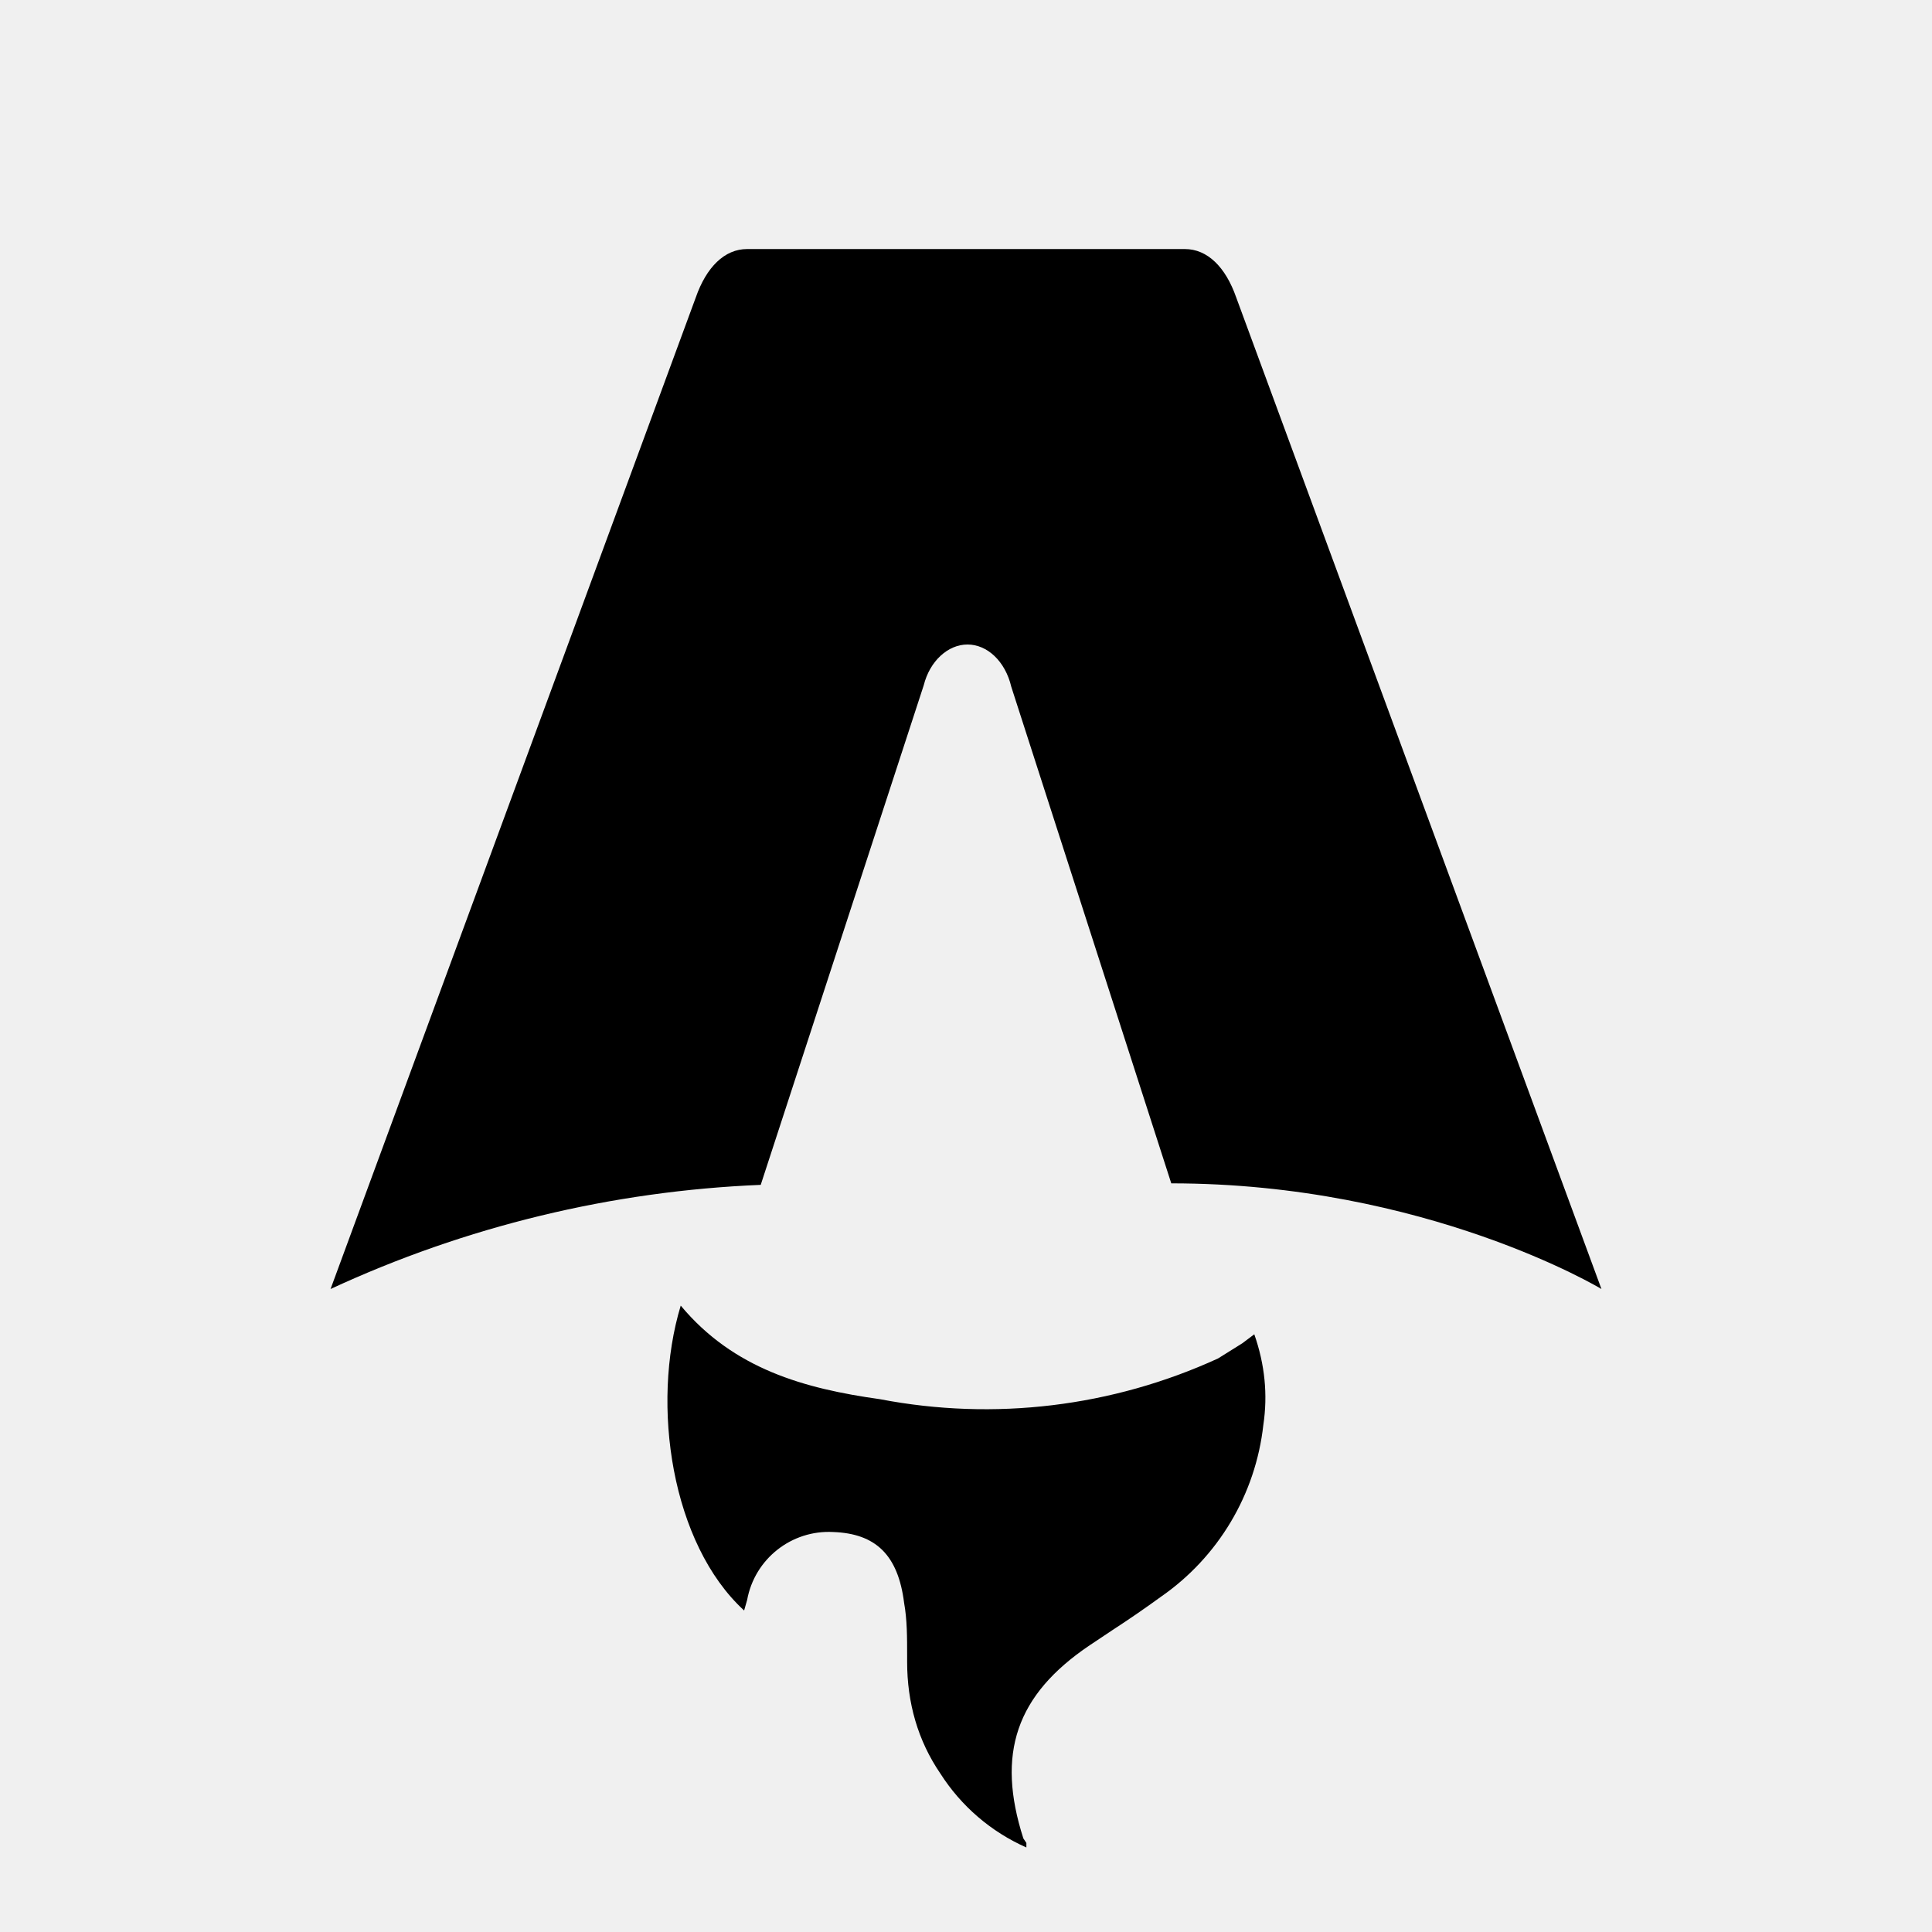
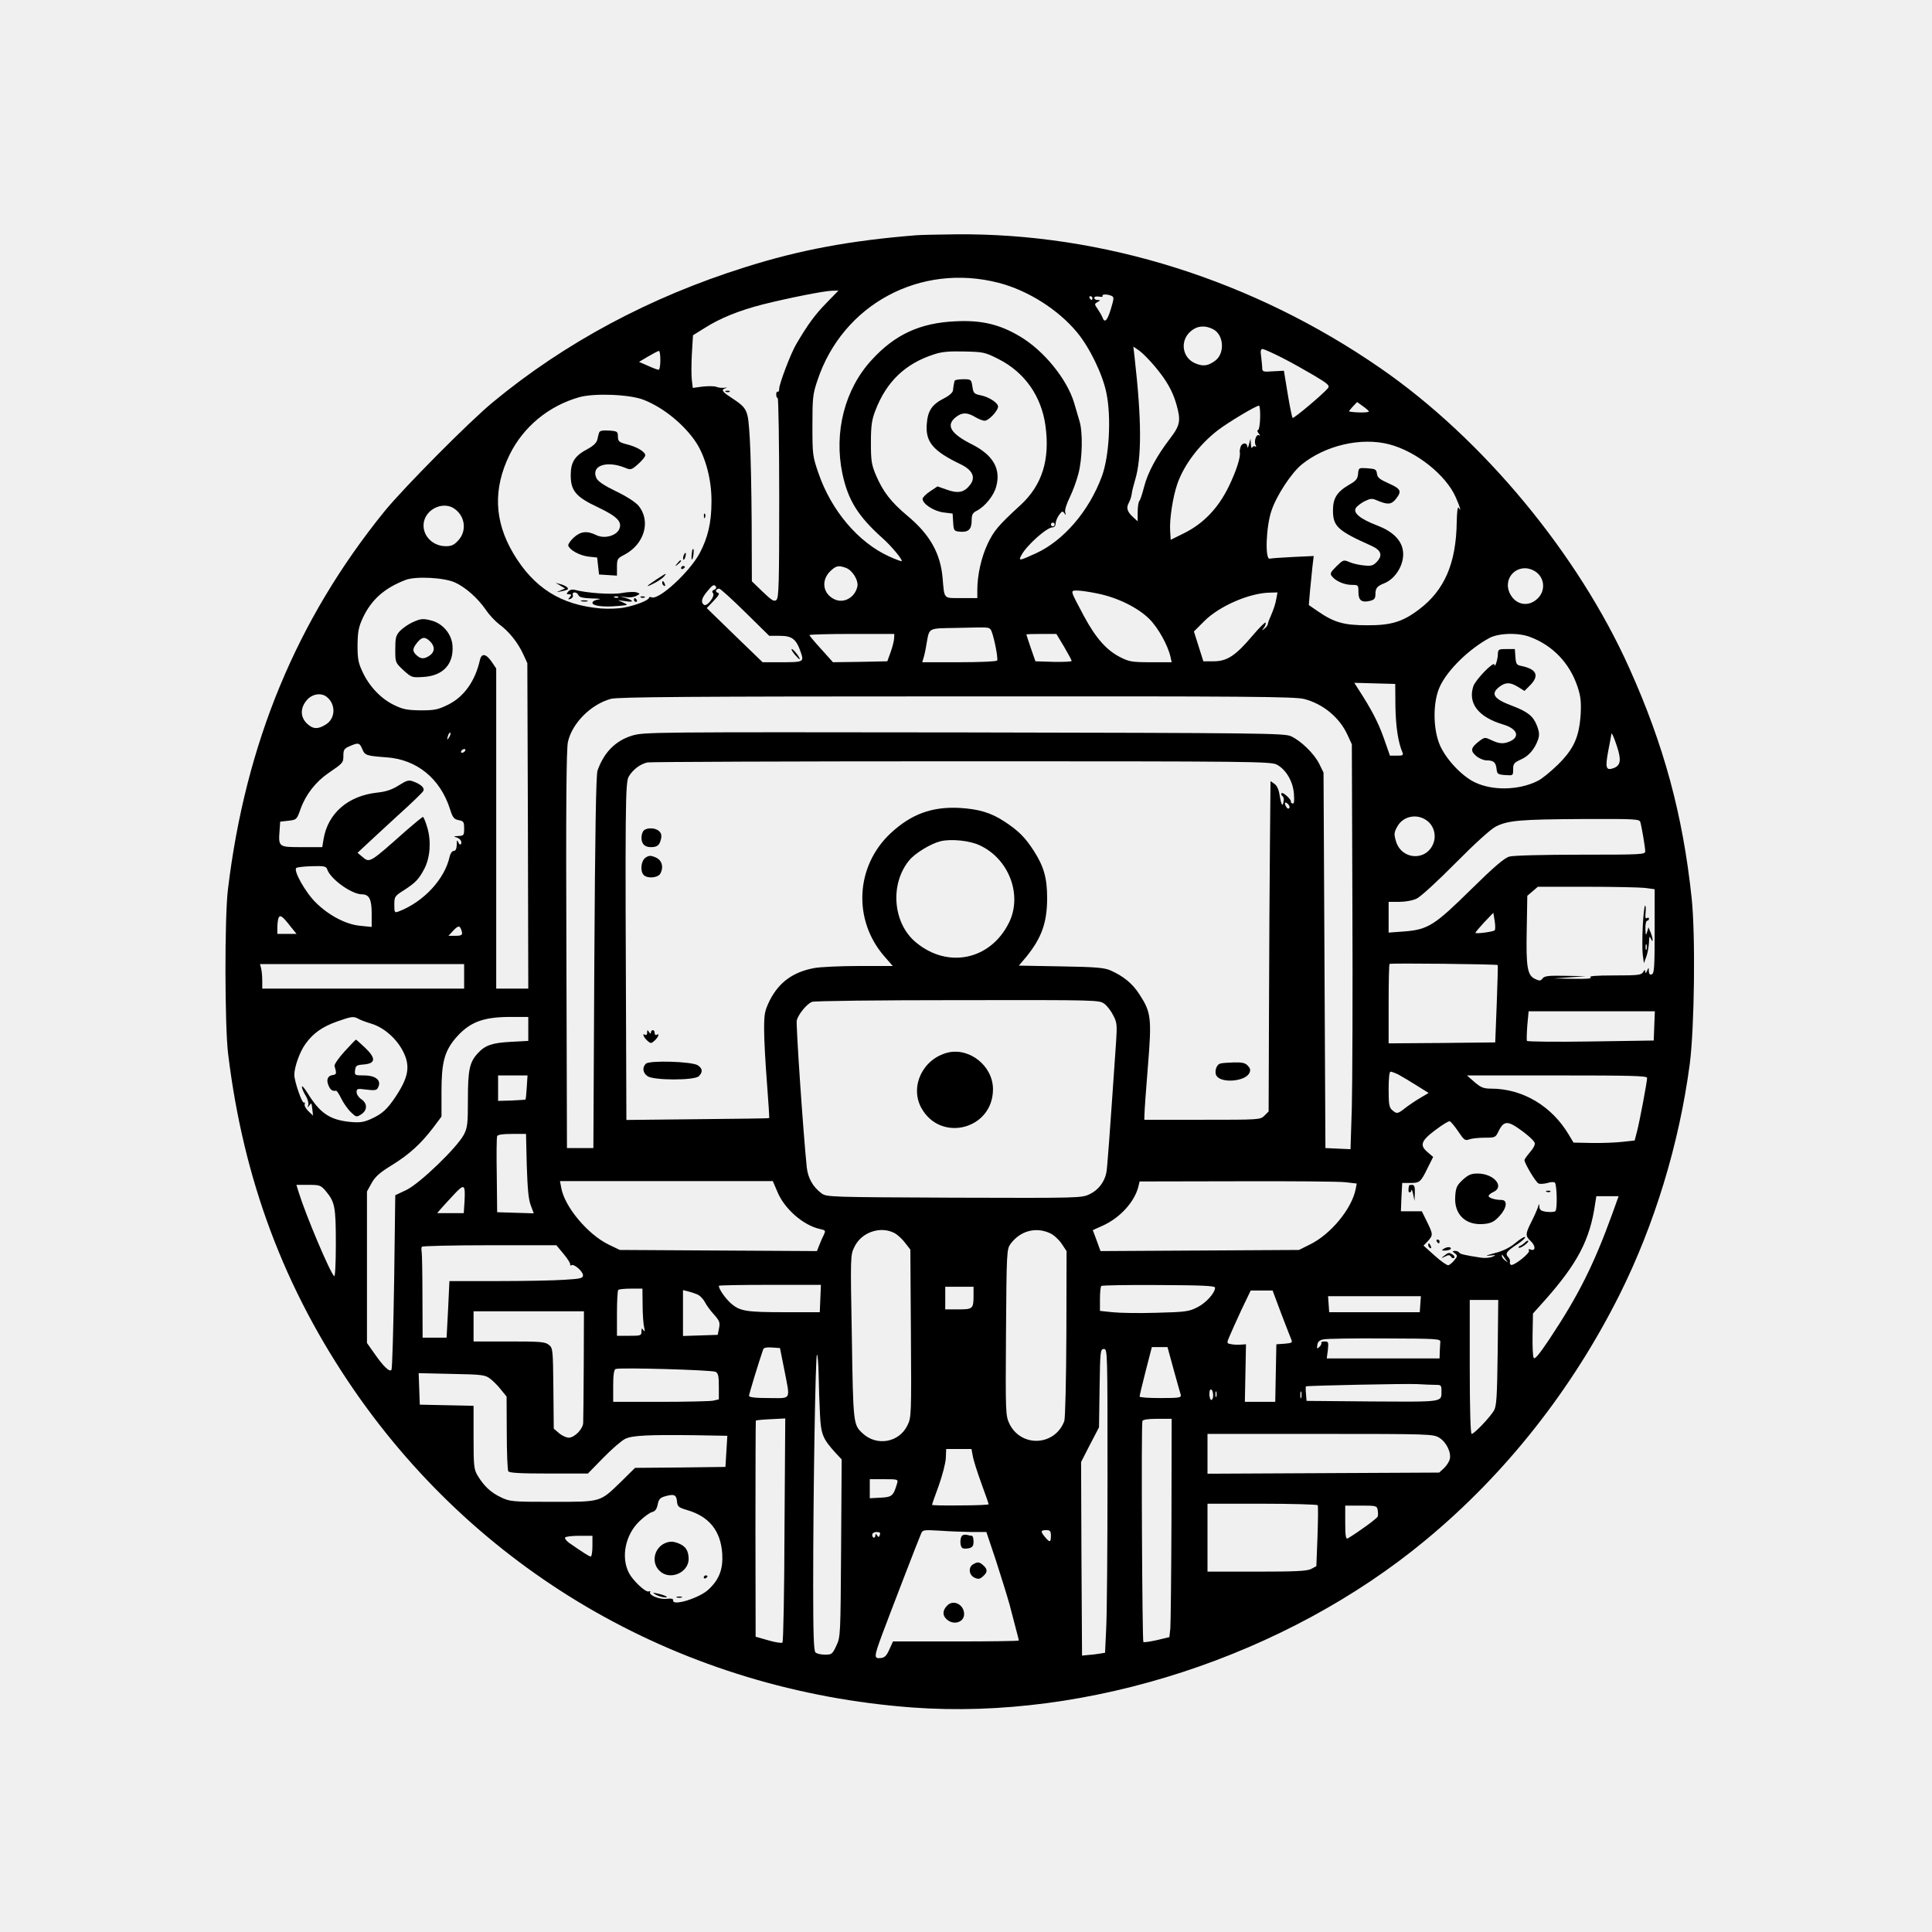
- <svg xmlns="http://www.w3.org/2000/svg" fill="none" viewBox="0 0 128 128">
-   <path d="M50.4 78.5a75.1 75.1 0 0 0-28.5 6.9l24.2-65.7c.7-2 1.9-3.2 3.4-3.2h29c1.5 0 2.7 1.2 3.4 3.2l24.2 65.7s-11.6-7-28.5-7L67 45.5c-.4-1.7-1.6-2.8-2.9-2.8-1.3 0-2.5 1.1-2.9 2.7L50.4 78.5Zm-1.1 28.2Zm-4.2-20.2c-2 6.6-.6 15.8 4.2 20.2a17.5 17.5 0 0 1 .2-.7 5.5 5.5 0 0 1 5.7-4.5c2.8.1 4.3 1.5 4.7 4.7.2 1.1.2 2.3.2 3.5v.4c0 2.7.7 5.2 2.2 7.4a13 13 0 0 0 5.7 4.9v-.3l-.2-.3c-1.8-5.6-.5-9.5 4.4-12.8l1.5-1a73 73 0 0 0 3.2-2.2 16 16 0 0 0 6.8-11.4c.3-2 .1-4-.6-6l-.8.6-1.6 1a37 37 0 0 1-22.4 2.7c-5-.7-9.7-2-13.2-6.2Z" />
-   <style>
-         path { fill: #000; }
-         @media (prefers-color-scheme: dark) {
-             path { fill: #FFF; }
-         }
-     </style>
+ <svg xmlns="http://www.w3.org/2000/svg" version="1.0" width="1024pt" height="1024pt" viewBox="0 0 1024 1024" preserveAspectRatio="xMidYMid meet">
+   <g transform="translate(0,1024) scale(0.1,-0.1)" fill="#000000" stroke="none">
+     <path d="M4855 8993 c-348 -28 -614 -77 -905 -169 -504 -158 -956 -400 -1338 -716 -124 -102 -473 -454 -574 -578 -466 -575 -737 -1230 -830 -2005 -18 -149 -17 -722 1 -870 81 -668 298 -1247 669 -1785 678 -982 1749 -1590 2957 -1680 932 -69 1981 273 2722 888 422 349 774 795 1027 1300 185 370 316 799 372 1222 25 192 31 684 10 881 -47 442 -147 810 -330 1217 -272 607 -778 1217 -1320 1591 -674 466 -1471 717 -2251 709 -93 -1 -188 -3 -210 -5z m438 -252 c155 -40 316 -142 416 -263 67 -81 135 -222 155 -320 27 -129 15 -338 -24 -443 -68 -184 -203 -341 -350 -408 -90 -41 -93 -41 -76 -9 27 51 134 147 165 147 9 0 16 8 16 20 0 11 8 31 18 45 15 21 19 23 28 10 9 -12 10 -12 5 4 -4 10 6 44 24 80 16 33 37 90 46 126 21 80 24 220 5 280 -7 25 -20 68 -28 95 -38 126 -161 278 -289 353 -106 63 -203 86 -339 79 -188 -8 -322 -70 -445 -205 -143 -155 -201 -383 -155 -603 30 -140 82 -224 211 -340 46 -40 110 -117 103 -123 -2 -2 -32 9 -67 25 -163 74 -306 243 -374 441 -31 90 -32 99 -32 253 0 146 2 167 27 240 134 402 545 623 960 516z m-914 -108 c-60 -62 -95 -109 -157 -214 -29 -47 -92 -213 -92 -239 0 -12 -4 -19 -8 -16 -4 2 -8 -4 -8 -15 0 -10 4 -19 8 -19 4 0 8 -238 8 -529 0 -454 -2 -530 -15 -541 -12 -10 -24 -3 -72 43 l-58 56 -1 308 c-1 169 -5 372 -10 450 -10 157 -10 157 -105 220 -43 28 -48 39 -21 46 9 2 6 3 -7 2 -14 -2 -34 0 -45 5 -12 4 -44 4 -72 1 l-52 -7 -5 40 c-3 23 -3 85 0 140 l6 99 61 38 c83 53 183 93 307 125 140 35 326 72 369 73 l34 1 -65 -67z m1512 39 c14 -6 14 -13 -3 -69 -19 -63 -33 -78 -45 -45 -3 9 -15 29 -25 44 -18 26 -18 27 -1 37 17 10 17 10 1 11 -10 0 -18 5 -18 11 0 7 10 9 25 7 13 -3 22 -1 19 3 -6 10 24 11 47 1z m-101 -12 c0 -5 -2 -10 -4 -10 -3 0 -8 5 -11 10 -3 6 -1 10 4 10 6 0 11 -4 11 -10z m640 -165 c56 -29 63 -125 13 -165 -38 -29 -65 -34 -107 -16 -71 29 -84 121 -24 171 34 29 75 32 118 10z m-310 -196 c63 -75 94 -130 114 -198 26 -90 22 -114 -33 -186 -70 -91 -118 -180 -137 -255 -9 -36 -20 -69 -25 -75 -5 -5 -9 -31 -9 -59 l0 -49 -21 19 c-34 30 -41 51 -27 77 7 12 14 33 16 47 1 14 10 48 18 75 36 117 35 321 -2 647 l-7 61 32 -22 c18 -13 54 -50 81 -82z m675 45 c50 -25 127 -69 173 -96 72 -43 81 -52 70 -66 -27 -32 -181 -162 -187 -157 -3 3 -15 61 -26 128 l-20 122 -58 -3 c-54 -4 -57 -2 -57 20 -1 12 -3 40 -6 61 -4 27 -2 37 8 37 7 0 54 -21 103 -46z m-3295 -14 c0 -27 -4 -50 -9 -50 -5 0 -30 9 -56 21 l-48 21 49 29 c27 16 52 29 57 29 4 0 7 -22 7 -50z m1794 6 c137 -70 225 -195 247 -351 25 -181 -17 -316 -132 -422 -118 -108 -142 -137 -175 -207 -33 -71 -54 -164 -54 -243 l0 -43 -85 0 c-96 0 -89 -8 -99 106 -11 131 -68 231 -184 328 -91 76 -132 130 -170 219 -23 55 -26 75 -26 172 0 90 5 121 24 170 58 151 157 247 308 296 44 15 81 18 163 16 101 -2 110 -4 183 -41z m-1883 -215 c106 -41 219 -134 281 -230 49 -78 80 -197 79 -309 0 -112 -19 -191 -62 -273 -54 -101 -216 -250 -255 -235 -8 3 -14 2 -14 -2 0 -13 -71 -41 -131 -52 -30 -6 -85 -8 -124 -5 -212 18 -356 109 -465 293 -101 171 -107 342 -19 522 73 148 207 259 370 305 80 22 266 15 340 -14z m3844 -61 c5 -8 -70 -8 -104 -1 -3 1 6 12 19 26 l23 24 28 -20 c16 -11 31 -24 34 -29z m-576 -35 c-1 -36 -6 -65 -12 -65 -5 0 -3 -8 4 -17 9 -11 10 -14 2 -10 -15 9 -29 -35 -17 -54 4 -7 3 -9 -4 -5 -5 3 -13 0 -15 -6 -3 -7 -6 1 -7 17 l-2 30 -8 -30 c-4 -16 -8 -22 -9 -12 -1 23 -28 22 -36 -2 -3 -10 -5 -23 -4 -27 6 -25 -18 -99 -58 -182 -56 -115 -133 -196 -237 -248 l-71 -35 -3 48 c-4 60 14 178 38 248 35 101 116 208 214 284 53 41 203 131 219 131 4 0 7 -29 6 -65z m684 -140 c143 -37 300 -162 352 -279 25 -56 32 -83 16 -57 -5 8 -9 -21 -10 -75 -3 -220 -65 -363 -201 -465 -86 -65 -148 -84 -275 -83 -123 0 -174 15 -260 74 l-48 33 6 72 c4 40 10 99 13 130 l7 58 -109 -5 c-60 -3 -116 -7 -124 -9 -26 -7 -20 169 9 254 27 81 105 199 159 244 125 102 316 147 465 108z m-4955 -341 c57 -39 67 -116 23 -166 -23 -26 -37 -33 -68 -33 -79 0 -136 71 -113 141 22 64 105 95 158 58z m3182 -84 c0 -5 -4 -10 -10 -10 -5 0 -10 5 -10 10 0 6 5 10 10 10 6 0 10 -4 10 -10z m-1106 -230 c35 -13 68 -68 60 -100 -14 -59 -74 -91 -124 -65 -59 30 -68 98 -21 146 32 31 45 34 85 19z m3645 -14 c56 -29 67 -102 22 -147 -48 -48 -116 -37 -147 23 -44 84 40 168 125 124z m-5718 -63 c57 -26 121 -83 164 -145 17 -26 50 -61 71 -77 50 -36 98 -95 127 -158 l22 -48 3 -862 2 -863 -85 0 -85 0 0 849 0 848 -23 34 c-30 44 -54 49 -63 12 -25 -112 -84 -196 -169 -238 -53 -26 -70 -30 -145 -30 -71 1 -94 5 -141 28 -69 33 -132 99 -167 175 -23 48 -27 70 -27 142 1 71 5 95 28 145 45 96 114 158 226 201 54 21 204 13 262 -13z m1384 -23 c3 -6 -1 -13 -10 -16 -11 -4 -12 -10 -6 -18 13 -15 -31 -72 -47 -62 -19 12 -14 36 16 71 29 36 37 40 47 25z m155 -135 l127 -125 56 0 c65 0 87 -17 111 -86 18 -53 17 -54 -109 -54 l-93 0 -148 143 -148 144 37 39 c27 28 33 40 22 42 -17 4 -11 22 7 22 6 0 68 -56 138 -125z m1868 99 c105 -21 214 -75 274 -135 47 -47 98 -139 112 -201 l6 -28 -110 0 c-99 0 -116 3 -161 26 -74 37 -131 102 -193 217 -75 141 -75 137 -37 137 18 0 67 -7 109 -16z m946 -31 c-3 -21 -15 -56 -25 -79 -10 -22 -19 -45 -19 -51 0 -6 -8 -17 -17 -24 -16 -13 -17 -12 -5 3 8 10 12 22 10 28 -1 5 -33 -26 -70 -70 -89 -105 -134 -135 -205 -135 l-55 0 -25 79 -25 79 54 54 c79 80 241 151 351 152 l38 1 -7 -37z m-1514 -159 c13 -13 42 -152 35 -165 -4 -5 -90 -9 -202 -9 l-195 0 7 23 c4 12 11 44 15 70 17 93 4 86 163 89 173 4 165 4 177 -8z m-511 -46 c0 -13 -8 -45 -18 -73 l-18 -50 -144 -3 -144 -2 -62 69 c-35 38 -63 72 -63 75 0 3 101 6 225 6 l225 0 -1 -22z m901 -46 c22 -38 40 -71 40 -75 0 -4 -43 -6 -96 -5 l-96 3 -24 69 c-13 38 -24 71 -24 73 0 2 36 3 80 3 l79 0 41 -68z m2472 51 c119 -45 208 -139 249 -262 17 -51 20 -79 17 -145 -8 -123 -36 -185 -121 -269 -39 -38 -87 -77 -107 -86 -99 -50 -240 -53 -334 -7 -72 35 -157 128 -187 203 -35 88 -34 227 3 305 41 88 154 198 263 257 50 26 155 29 217 4z m-716 -368 c2 -106 14 -189 38 -245 5 -12 -1 -16 -30 -15 l-37 0 -33 94 c-30 85 -68 156 -135 259 l-21 33 108 -3 109 -3 1 -120z m-5665 52 c50 -39 48 -115 -4 -147 -43 -27 -69 -25 -101 6 -35 35 -35 82 0 123 28 33 75 41 105 18z m5182 -12 c100 -26 187 -98 229 -190 l23 -50 3 -850 c2 -467 0 -950 -3 -1073 l-7 -223 -67 3 -66 3 -5 995 -5 995 -23 47 c-27 54 -97 122 -150 146 -34 16 -172 17 -1732 20 -1662 2 -1696 2 -1760 -17 -88 -27 -149 -89 -183 -185 -8 -21 -13 -333 -17 -1016 l-5 -985 -70 0 -70 0 -3 1050 c-3 763 0 1064 8 1102 22 100 122 200 228 229 37 10 434 13 1832 13 1550 1 1793 -1 1843 -14z m-4532 -202 c-12 -20 -14 -14 -5 12 4 9 9 14 11 11 3 -2 0 -13 -6 -23z m6189 -48 c24 -73 20 -102 -17 -116 -41 -15 -46 0 -29 91 9 45 16 84 16 86 0 18 12 -6 30 -61z m-6650 -15 c14 -34 22 -36 128 -44 161 -11 285 -112 337 -274 14 -45 21 -54 46 -59 26 -5 29 -9 29 -44 0 -37 -2 -39 -32 -40 -22 -1 -26 -3 -13 -6 23 -6 36 -23 28 -37 -4 -5 -10 -1 -14 10 -6 15 -8 12 -8 -13 -1 -22 -6 -33 -16 -33 -8 0 -17 -12 -21 -27 -25 -121 -138 -243 -271 -294 -22 -8 -23 -6 -23 36 0 43 2 46 53 78 61 40 77 57 107 114 30 59 36 144 15 216 -9 31 -20 57 -23 57 -4 0 -44 -33 -89 -72 -197 -175 -193 -173 -234 -138 l-24 20 45 42 c25 24 102 94 170 157 69 62 129 120 133 128 10 16 -11 36 -55 52 -22 8 -34 4 -75 -22 -35 -22 -66 -33 -114 -38 -155 -17 -261 -110 -284 -246 l-7 -43 -109 0 c-123 0 -124 0 -117 91 l3 44 44 5 c43 5 44 6 64 62 27 76 80 144 147 190 79 54 80 55 80 94 0 30 5 37 33 49 46 20 53 19 67 -15z m545 -10 c-3 -5 -11 -10 -16 -10 -6 0 -7 5 -4 10 3 6 11 10 16 10 6 0 7 -4 4 -10z m4303 -73 c48 -26 85 -88 90 -154 3 -41 1 -54 -7 -52 -7 3 -11 7 -9 9 6 9 -42 54 -49 46 -4 -4 -3 -10 3 -14 6 -4 10 -15 8 -25 -5 -36 -12 -28 -21 24 -5 35 -15 56 -29 65 l-20 14 -3 -327 c-2 -181 -4 -575 -5 -876 l-2 -548 -22 -22 c-22 -22 -26 -22 -330 -22 l-307 0 1 30 c0 17 8 130 18 252 21 256 17 287 -43 380 -38 60 -86 99 -156 130 -33 14 -78 18 -262 21 l-223 4 39 46 c82 101 111 182 111 312 0 106 -17 167 -71 251 -46 71 -80 105 -154 154 -73 48 -138 67 -241 73 -145 7 -254 -33 -362 -133 -189 -175 -203 -464 -32 -657 l42 -48 -179 0 c-99 0 -206 -5 -238 -11 -112 -21 -186 -75 -235 -171 -27 -56 -30 -70 -30 -157 0 -53 7 -179 15 -280 8 -102 13 -186 12 -187 -1 -2 -172 -4 -380 -6 l-377 -4 -1 291 c-6 1396 -5 1499 14 1530 23 38 62 66 99 74 16 3 766 6 1666 6 1545 0 1639 -1 1670 -18z m66 -229 c-4 -6 -10 -5 -15 3 -14 22 -10 33 6 19 8 -7 12 -17 9 -22z m737 -74 c32 -29 42 -77 25 -117 -39 -93 -168 -84 -197 14 -11 37 -11 46 7 78 32 59 113 72 165 25z m1123 -1 c8 -28 26 -135 26 -155 0 -17 -18 -18 -342 -18 -194 0 -358 -4 -378 -10 -26 -7 -81 -54 -203 -174 -194 -191 -228 -213 -355 -223 l-82 -6 0 82 0 81 56 0 c32 0 72 7 92 17 21 9 113 94 207 189 104 105 187 180 213 193 65 33 130 38 459 40 279 1 302 0 307 -16z m-3500 -124 c154 -72 226 -263 154 -409 -97 -197 -322 -246 -492 -106 -124 101 -141 310 -37 436 30 37 113 88 165 101 55 14 157 4 210 -22z m-3460 -126 c16 -51 128 -132 183 -133 40 0 53 -26 53 -102 l0 -71 -59 6 c-75 6 -167 54 -236 122 -56 54 -123 174 -104 185 6 4 44 8 84 9 63 2 74 -1 79 -16z m6984 -99 l52 -7 0 -222 c0 -189 -2 -224 -15 -229 -10 -4 -15 1 -16 17 0 21 -1 21 -9 2 -6 -14 -9 -15 -10 -5 0 12 -3 11 -11 -2 -9 -16 -27 -18 -152 -18 -95 0 -137 -3 -127 -10 10 -7 -19 -9 -90 -8 l-105 2 85 6 85 6 -109 2 c-89 2 -111 -1 -120 -14 -10 -13 -16 -14 -39 -3 -42 19 -49 62 -45 262 l3 179 28 24 28 24 257 0 c141 0 281 -3 310 -6z m-796 -225 c-9 -8 -102 -20 -102 -13 0 3 21 28 47 56 l48 50 7 -43 c4 -24 4 -46 0 -50z m-6381 19 l31 -38 -51 0 -51 0 0 34 c0 19 3 42 6 50 8 20 21 11 65 -46z m903 -14 c11 -29 6 -34 -31 -34 l-36 0 23 25 c27 29 36 31 44 9z m5494 -189 c2 -1 -1 -94 -5 -206 l-8 -204 -282 -3 -283 -2 0 208 c0 115 2 211 5 213 5 5 567 -1 573 -6z m-5478 -60 l0 -65 -535 0 -535 0 0 43 c0 23 -3 52 -6 65 l-6 22 541 0 541 0 0 -65z m3394 -146 c15 -11 36 -39 47 -62 19 -35 20 -51 15 -131 -35 -510 -47 -675 -52 -701 -10 -50 -43 -93 -88 -114 -43 -21 -51 -21 -719 -19 -668 3 -676 3 -704 24 -44 33 -71 80 -77 137 -19 185 -58 758 -53 779 9 33 53 87 81 98 12 5 359 9 772 9 748 1 751 1 778 -20z m2914 -116 l-3 -78 -333 -5 c-184 -3 -336 -1 -339 3 -2 4 -1 41 2 82 l7 75 335 0 334 0 -3 -77z m-6870 38 c9 -6 41 -18 71 -27 66 -20 133 -79 167 -146 40 -78 30 -137 -40 -242 -45 -67 -71 -90 -130 -117 -41 -18 -60 -20 -114 -15 -104 11 -156 46 -221 151 -17 28 -31 43 -31 35 0 -8 9 -30 20 -47 11 -18 17 -41 14 -50 -5 -15 -4 -16 5 -3 12 17 12 17 17 -24 l3 -29 -25 24 c-13 13 -22 29 -19 37 2 7 1 11 -4 8 -10 -6 -51 113 -51 147 0 42 29 123 59 164 41 57 89 91 168 119 77 27 86 28 111 15z m902 -55 l0 -63 -93 -5 c-97 -5 -136 -18 -174 -60 -44 -47 -53 -88 -53 -243 0 -129 -2 -151 -21 -188 -35 -68 -234 -260 -305 -294 l-59 -28 -6 -457 c-4 -251 -10 -461 -14 -468 -9 -15 -43 17 -92 88 l-38 54 0 402 0 401 25 45 c19 34 44 56 108 95 92 57 152 112 218 198 l44 59 0 134 c0 153 16 212 75 282 72 83 142 111 283 112 l102 0 0 -64z m4613 -242 c18 -10 60 -35 95 -57 l64 -40 -44 -26 c-24 -14 -60 -38 -79 -53 -42 -33 -46 -33 -71 -11 -15 13 -18 32 -18 110 0 58 4 93 10 93 6 0 25 -7 43 -16z m-4621 -66 c-2 -35 -5 -64 -7 -66 -1 -1 -34 -3 -73 -5 l-72 -2 0 67 0 68 78 0 78 0 -4 -62z m5938 49 c0 -21 -39 -227 -53 -282 l-13 -50 -65 -7 c-35 -4 -108 -7 -162 -6 l-97 2 -24 40 c-90 153 -245 246 -413 246 -40 0 -54 6 -88 35 l-40 35 478 0 c389 0 477 -2 477 -13z m-1001 -284 c31 -46 36 -50 58 -42 13 5 50 9 82 9 56 0 58 1 74 35 22 45 41 53 81 30 46 -28 104 -75 110 -92 4 -9 -7 -30 -24 -49 -16 -19 -30 -38 -30 -43 0 -17 61 -119 75 -124 7 -3 29 -2 47 3 17 6 35 6 39 2 11 -11 14 -141 3 -151 -5 -5 -26 -6 -46 -4 -30 4 -38 10 -39 27 -1 19 -2 18 -8 -4 -5 -14 -20 -48 -35 -77 -32 -64 -32 -74 -2 -102 26 -25 25 -54 -1 -44 -11 4 -14 2 -9 -5 8 -13 -82 -84 -96 -76 -5 3 -7 11 -5 17 2 7 -3 18 -10 25 -17 18 -7 31 53 70 24 16 41 32 37 35 -3 4 -26 -10 -51 -31 -30 -25 -66 -43 -111 -54 -44 -12 -53 -16 -26 -13 35 4 37 3 15 -6 -14 -6 -41 -8 -60 -5 -86 13 -111 19 -116 27 -3 5 -13 9 -22 9 -16 -1 -16 -2 -1 -13 15 -12 15 -15 -3 -37 -11 -13 -25 -25 -32 -26 -7 -1 -40 22 -72 51 l-59 53 23 24 c28 31 28 36 -5 103 l-27 55 -56 0 -55 0 3 75 4 75 43 0 c50 0 55 4 93 82 l28 56 -28 24 c-45 37 -37 61 39 118 37 28 71 49 77 47 6 -2 26 -26 45 -54z m-4937 -180 c4 -123 9 -180 21 -211 l16 -43 -97 3 -97 3 -2 195 c-2 107 -1 201 2 208 3 8 28 12 79 12 l74 0 4 -167z m1328 -139 c37 -91 138 -179 226 -198 31 -7 31 -8 19 -34 -8 -15 -18 -40 -24 -55 l-11 -28 -522 3 -523 3 -60 29 c-109 53 -232 199 -250 299 l-7 37 564 0 564 0 24 -56z m3011 50 l60 -7 -6 -31 c-21 -103 -131 -237 -240 -291 l-60 -30 -526 -3 -526 -3 -20 55 -21 56 53 24 c93 42 169 127 189 208 l6 26 515 1 c284 1 543 -1 576 -5z m-5405 -46 c49 -59 54 -83 54 -280 0 -113 -4 -178 -9 -172 -23 22 -150 323 -187 442 l-13 42 64 0 c59 0 65 -2 91 -32z m736 -57 l-4 -61 -71 0 -70 0 24 28 c13 15 44 48 69 75 51 54 57 50 52 -42z m6084 -63 c-99 -273 -181 -436 -334 -666 -54 -81 -78 -109 -83 -99 -5 7 -7 63 -6 124 l2 111 61 68 c176 198 242 324 269 517 l6 37 59 0 59 0 -33 -92z m-3806 -103 c16 -8 42 -32 57 -52 l28 -36 3 -445 c3 -429 2 -446 -18 -486 -44 -92 -163 -113 -238 -43 -49 46 -50 47 -57 509 -8 432 -8 436 14 480 37 77 137 111 211 73z m827 -2 c19 -9 46 -34 60 -55 l26 -39 -1 -439 c-1 -241 -6 -449 -11 -462 -50 -133 -229 -141 -291 -14 -20 43 -21 54 -18 484 3 429 4 441 24 469 52 70 135 92 211 56z m-2580 -109 c21 -25 37 -50 35 -56 -1 -5 2 -7 7 -4 13 9 61 -33 61 -53 0 -16 -13 -19 -97 -24 -54 -4 -213 -7 -355 -7 l-256 0 -7 -150 -8 -150 -63 0 -64 0 -1 218 c0 119 -2 226 -4 236 -2 11 -2 23 1 28 3 4 164 8 359 8 l354 0 38 -46z m4993 -29 c14 -19 14 -19 -2 -6 -10 7 -18 18 -18 24 0 6 1 8 3 6 1 -2 9 -13 17 -24z m-3632 -207 l-3 -73 -180 0 c-210 0 -243 5 -291 47 -30 27 -64 75 -64 93 0 3 122 5 270 5 l271 0 -3 -72z m2092 57 c0 -28 -48 -81 -94 -104 -45 -23 -64 -25 -217 -29 -92 -3 -197 -1 -233 3 l-66 7 0 62 c0 35 3 66 7 70 4 4 141 6 305 5 231 -1 298 -4 298 -14z m-1280 -39 c0 -73 -3 -76 -81 -76 l-69 0 0 60 0 60 75 0 75 0 0 -44z m-1754 -54 c0 -48 4 -100 8 -117 5 -22 4 -26 -4 -15 -8 12 -10 11 -10 -7 0 -22 -4 -23 -65 -23 l-65 0 0 118 c0 65 3 122 7 125 3 4 34 7 67 7 l61 0 1 -88z m288 58 c14 -5 32 -23 41 -40 9 -17 31 -48 50 -68 29 -33 32 -42 26 -72 l-7 -35 -92 -3 -92 -3 0 122 0 121 25 -6 c13 -3 35 -10 49 -16z m3097 -103 c26 -67 50 -130 54 -139 6 -14 0 -17 -37 -20 l-43 -3 -3 -152 -3 -153 -80 0 -81 0 3 153 3 152 -30 -2 c-16 -1 -39 0 -51 3 -21 4 -22 5 -6 42 8 20 37 83 63 140 l49 102 58 0 58 0 46 -123z m737 51 l-3 -43 -240 0 -240 0 -3 43 -3 42 246 0 246 0 -3 -42z m410 -255 c-3 -235 -6 -283 -19 -308 -20 -35 -105 -125 -119 -125 -6 0 -10 129 -10 355 l0 355 76 0 75 0 -3 -277z m-4844 -66 c-1 -155 -2 -294 -3 -308 -1 -33 -46 -79 -77 -79 -12 0 -36 11 -51 24 l-28 24 -2 214 c-2 205 -3 214 -24 230 -19 16 -45 18 -210 18 l-189 0 0 80 0 80 293 0 292 0 -1 -283z m4540 121 c-1 -10 -2 -34 -3 -53 l-1 -35 -299 0 -299 0 6 45 c4 41 3 45 -17 45 -12 0 -20 -3 -18 -7 3 -5 -2 -14 -10 -22 -13 -12 -14 -10 -11 10 2 17 11 26 33 30 17 4 163 6 325 5 274 -1 295 -2 294 -18z m-3477 -148 c32 -166 40 -150 -82 -150 -73 0 -105 4 -105 12 0 9 51 177 75 246 3 9 19 12 47 10 l42 -3 23 -115z m2063 3 c18 -65 35 -126 38 -135 4 -16 -6 -18 -107 -18 -61 0 -111 3 -111 8 0 4 14 64 32 134 l33 128 41 0 42 0 32 -117z m-350 -570 c0 -373 -3 -735 -7 -805 l-6 -128 -31 -5 c-17 -3 -44 -6 -61 -7 l-30 -3 -3 513 -2 513 47 92 48 92 3 208 c3 197 4 207 23 207 19 0 19 -13 19 -677z m-1531 540 c1 -60 4 -153 7 -208 5 -108 15 -131 83 -206 l32 -34 -3 -470 c-3 -460 -3 -471 -25 -517 -21 -45 -24 -48 -60 -48 -22 0 -44 5 -51 12 -9 9 -12 101 -12 353 0 498 12 1225 20 1225 4 0 8 -48 9 -107z m-546 16 c14 -8 17 -23 17 -78 l0 -68 -31 -7 c-17 -3 -143 -6 -280 -6 l-249 0 0 84 c0 58 4 86 13 90 20 9 510 -5 530 -15z m-1197 -35 c15 -11 42 -37 58 -58 l31 -38 1 -192 c0 -106 4 -198 8 -204 5 -9 68 -12 214 -12 l208 0 82 84 c45 46 97 91 116 100 38 18 119 22 371 19 l170 -3 -5 -82 -5 -83 -239 -3 -240 -2 -75 -74 c-113 -109 -102 -106 -363 -106 -214 0 -225 1 -273 24 -53 25 -90 59 -124 116 -19 32 -21 50 -21 202 l0 167 -142 3 -143 3 -3 83 -3 84 175 -4 c158 -3 177 -5 202 -24z m5012 -34 c30 0 32 -2 32 -32 0 -61 15 -58 -366 -56 l-349 3 -3 38 c-2 20 -2 38 0 39 7 4 529 15 588 12 36 -2 80 -4 98 -4z m-1178 -56 c0 -13 -4 -24 -10 -24 -5 0 -10 14 -10 31 0 17 4 28 10 24 6 -3 10 -17 10 -31z m17 -6 c-3 -7 -5 -2 -5 12 0 14 2 19 5 13 2 -7 2 -19 0 -25z m450 -5 c-3 -10 -5 -4 -5 12 0 17 2 24 5 18 2 -7 2 -21 0 -30z m-2739 -701 c-1 -325 -6 -594 -11 -598 -4 -4 -38 1 -75 12 l-67 19 -1 570 c0 314 1 572 2 575 1 3 37 6 79 8 l77 4 -4 -590z m2051 56 c-1 -293 -4 -554 -6 -579 l-5 -46 -66 -16 c-37 -8 -69 -13 -72 -10 -6 6 -12 1154 -5 1171 3 8 29 12 80 12 l75 0 -1 -532z m1419 432 c38 -23 65 -79 56 -114 -3 -13 -17 -35 -31 -48 l-25 -23 -614 -3 -614 -3 0 106 0 105 598 0 c581 0 598 -1 630 -20z m-2472 -97 c3 -21 24 -86 45 -144 22 -59 39 -109 39 -112 0 -3 -67 -6 -150 -6 -82 -1 -150 0 -150 3 0 3 16 49 36 103 19 54 36 119 37 145 l2 48 67 0 67 0 7 -37z m-401 -145 c-20 -67 -27 -73 -88 -76 l-57 -3 0 51 0 50 76 0 c73 0 75 -1 69 -22z m-1167 -95 c3 -29 8 -33 55 -47 116 -34 177 -110 185 -231 5 -82 -16 -137 -73 -190 -49 -46 -194 -90 -187 -57 1 8 -10 11 -35 8 -37 -5 -97 20 -87 36 3 4 -1 6 -8 3 -16 -6 -83 57 -104 97 -44 84 -20 203 55 275 25 24 55 46 68 49 16 4 24 16 29 40 5 27 13 36 38 43 48 14 61 9 64 -26z m3396 -21 c3 -5 2 -79 -1 -166 l-6 -157 -28 -15 c-22 -11 -81 -14 -289 -14 l-260 0 0 180 0 180 289 0 c160 0 292 -4 295 -8z m318 -25 c2 -12 3 -28 0 -35 -3 -10 -103 -83 -159 -116 -10 -5 -13 14 -13 83 l0 91 84 0 c79 0 84 -1 88 -23z m-2151 -117 l77 0 51 -152 c27 -84 60 -189 72 -233 41 -157 49 -186 49 -190 0 -3 -150 -5 -333 -5 l-334 0 -19 -42 c-15 -34 -25 -44 -46 -46 -37 -4 -36 7 8 126 43 115 190 497 205 531 9 23 12 23 102 18 51 -4 126 -6 168 -7z m419 -20 c0 -36 -6 -37 -31 -7 -25 30 -24 37 6 37 21 0 25 -5 25 -30z m-907 4 c-5 -13 -7 -13 -14 -2 -7 10 -9 10 -9 1 0 -7 -4 -13 -8 -13 -5 0 -9 7 -9 15 0 9 10 15 23 15 17 0 22 -4 17 -16z m-1523 -59 c0 -30 -4 -55 -9 -55 -8 0 -46 25 -114 72 -15 11 -25 24 -22 29 4 5 37 9 76 9 l69 0 0 -55z" />
+     <path d="M3848 8163 c7 -3 16 -2 19 1 4 3 -2 6 -13 5 -11 0 -14 -3 -6 -6z" />
+     <path d="M5059 8220 c-1 -5 -3 -14 -4 -20 -1 -5 -3 -18 -4 -29 -1 -11 -19 -28 -47 -42 -65 -33 -87 -66 -92 -138 -7 -94 34 -142 180 -212 62 -30 80 -68 51 -107 -31 -42 -64 -49 -123 -28 l-51 18 -39 -26 c-22 -14 -40 -33 -40 -40 0 -27 59 -65 110 -72 l49 -6 3 -47 c3 -44 4 -46 36 -49 44 -4 62 12 62 59 0 32 5 41 29 53 42 22 89 80 101 127 26 94 -16 167 -129 224 -113 57 -139 101 -85 144 33 26 60 26 102 1 18 -11 41 -20 51 -20 21 0 71 53 71 75 0 20 -50 52 -93 60 -34 7 -38 11 -43 46 -6 38 -7 39 -50 39 -24 0 -45 -4 -45 -10z" />
+     <path d="M3176 7948 c-3 -7 -7 -24 -10 -38 -4 -17 -21 -33 -52 -50 -68 -36 -89 -69 -89 -139 0 -82 27 -115 145 -170 102 -49 129 -77 112 -116 -17 -36 -80 -52 -122 -31 -49 24 -83 20 -120 -14 -17 -16 -30 -35 -28 -42 8 -24 60 -52 106 -58 l47 -5 5 -45 5 -45 48 -3 47 -3 0 45 c0 43 3 47 38 65 108 56 144 180 75 262 -16 18 -65 50 -118 75 -64 31 -95 52 -104 70 -30 66 54 95 154 54 28 -12 33 -10 68 21 20 18 37 38 37 46 0 18 -44 45 -98 58 -41 11 -46 15 -47 41 0 27 -3 29 -48 32 -32 2 -48 -1 -51 -10z" />
+     <path d="M3731 7504 c0 -11 3 -14 6 -6 3 7 2 16 -1 19 -3 4 -6 -2 -5 -13z" />
+     <path d="M3669 7323 c-5 -29 -5 -53 -1 -48 7 6 12 55 6 55 -2 0 -5 -3 -5 -7z" />
+     <path d="M3623 7295 c-3 -9 -3 -18 -1 -21 3 -3 8 4 11 16 6 23 -1 27 -10 5z" />
+     <path d="M3589 7253 c-13 -16 -12 -17 4 -4 16 13 21 21 13 21 -2 0 -10 -8 -17 -17z" />
+     <path d="M3610 7229 c0 -5 5 -7 10 -4 6 3 10 8 10 11 0 2 -4 4 -10 4 -5 0 -10 -5 -10 -11z" />
+     <path d="M3481 7170 c-59 -39 -64 -47 -15 -22 22 11 46 28 53 36 18 21 14 20 -38 -14z" />
+     <path d="M3510 7151 c0 -6 4 -13 10 -16 6 -3 7 1 4 9 -7 18 -14 21 -14 7z" />
+     <path d="M2970 7136 l25 -15 -25 -11 c-24 -10 -24 -10 5 -4 16 3 32 8 34 10 7 7 -12 21 -39 28 l-25 7 25 -15z" />
+     <path d="M3012 7105 c-11 -12 -10 -15 4 -15 14 0 14 -3 4 -15 -11 -13 -10 -14 4 -9 10 4 15 13 12 20 -3 8 1 14 10 14 8 0 17 -7 20 -15 5 -11 24 -15 73 -17 36 0 51 -3 34 -5 -19 -3 -33 -10 -33 -18 0 -16 56 -24 134 -17 57 5 58 5 30 18 l-29 13 38 -5 c46 -8 49 2 5 16 l-33 10 33 -5 c19 -3 43 0 55 7 21 11 21 11 2 18 -11 4 -46 3 -78 -3 -54 -10 -190 0 -252 17 -12 3 -25 0 -33 -9z m265 -31 c-3 -3 -12 -4 -19 -1 -8 3 -5 6 6 6 11 1 17 -2 13 -5z" />
+     <path d="M3398 7073 c7 -3 16 -2 19 1 4 3 -2 6 -13 5 -11 0 -14 -3 -6 -6z" />
+     <path d="M3360 7060 c0 -5 5 -10 11 -10 5 0 7 5 4 10 -3 6 -8 10 -11 10 -2 0 -4 -4 -4 -10z" />
+     <path d="M3083 7053 c9 -2 23 -2 30 0 6 3 -1 5 -18 5 -16 0 -22 -2 -12 -5z" />
+     <path d="M7198 7729 c-2 -27 -11 -38 -47 -58 -65 -38 -86 -72 -86 -136 0 -85 25 -108 204 -188 51 -23 61 -50 29 -84 -19 -21 -30 -24 -68 -20 -25 2 -60 10 -78 18 -31 13 -33 12 -69 -23 -32 -32 -35 -39 -23 -53 21 -26 66 -45 105 -45 34 0 35 -1 35 -39 0 -44 18 -57 64 -45 20 5 26 13 26 33 0 34 8 44 48 60 64 26 110 110 97 177 -10 55 -57 99 -136 129 -89 34 -128 66 -113 92 6 10 27 26 46 36 34 16 39 17 73 2 52 -21 70 -19 94 11 32 41 26 53 -39 82 -47 21 -60 31 -62 52 -3 22 -8 25 -50 28 -46 3 -47 3 -50 -29z" />
+     <path d="M2185 6941 c-22 -10 -51 -31 -65 -45 -22 -24 -25 -37 -25 -98 0 -69 0 -70 43 -110 43 -39 45 -40 106 -36 106 6 163 70 154 170 -6 59 -51 112 -108 128 -48 13 -59 12 -105 -9z m95 -101 c26 -26 25 -55 -2 -74 -29 -20 -47 -20 -70 1 -23 21 -23 34 3 67 25 31 42 33 69 6z" />
+     <path d="M4212 6771 c13 -15 25 -27 26 -25 6 4 -32 53 -41 54 -5 0 2 -13 15 -29z" />
+     <path d="M7939 6773 c0 -28 -17 -78 -18 -56 -2 22 -100 -79 -112 -114 -30 -91 27 -164 158 -203 74 -22 91 -64 37 -89 -34 -15 -57 -14 -99 6 -34 16 -36 16 -62 -3 -47 -36 -52 -52 -20 -80 15 -13 40 -24 55 -24 38 0 50 -10 54 -45 3 -28 7 -30 46 -33 42 -3 42 -3 42 31 0 29 5 35 40 51 42 18 74 55 92 106 8 24 7 40 -6 74 -19 50 -49 74 -131 105 -97 36 -116 63 -69 100 34 26 58 26 100 0 l34 -21 30 30 c50 51 35 85 -45 102 -27 5 -30 10 -33 48 l-3 42 -45 0 c-41 0 -44 -2 -45 -27z" />
+     <path d="M3412 5838 c-7 -7 -12 -24 -12 -38 0 -33 17 -50 50 -50 33 0 46 10 53 42 5 18 2 32 -9 42 -18 19 -65 21 -82 4z" />
+     <path d="M3421 5694 c-24 -17 -29 -72 -9 -92 20 -20 76 -15 88 8 19 36 8 72 -26 86 -26 11 -35 10 -53 -2z" />
+     <path d="M3430 4767 c0 -10 -4 -15 -10 -12 -18 11 -10 -11 10 -30 19 -17 21 -17 40 0 20 19 28 41 10 30 -5 -3 -10 1 -10 9 0 9 -4 16 -10 16 -5 0 -10 -6 -10 -12 0 -9 -4 -8 -10 2 -8 13 -10 12 -10 -3z" />
+     <path d="M3423 4602 c-20 -20 -16 -49 9 -66 33 -23 250 -23 272 0 22 22 20 41 -6 58 -32 20 -256 27 -275 8z" />
+     <path d="M6468 4603 c-23 -6 -34 -49 -18 -68 30 -37 148 -26 171 16 8 16 7 25 -7 40 -13 15 -30 19 -73 18 -31 -1 -64 -3 -73 -6z" />
+     <path d="M8707 5331 c-3 -59 -3 -128 0 -152 l6 -44 13 35 c7 19 13 53 14 75 1 32 3 36 10 20 13 -30 12 0 -1 32 l-12 28 -7 -25 c-7 -21 -8 -18 -9 18 -1 23 4 42 9 42 6 0 10 5 10 11 0 5 -5 7 -11 3 -8 -5 -10 4 -7 30 2 20 1 36 -3 36 -3 0 -9 -49 -12 -109z m20 -123 c-3 -7 -5 -2 -5 12 0 14 2 19 5 13 2 -7 2 -19 0 -25z" />
+     <path d="M5023 4661 c-131 -33 -201 -177 -141 -291 101 -188 381 -117 381 97 0 123 -124 222 -240 194z" />
+     <path d="M1827 4668 c-33 -36 -56 -70 -54 -78 12 -41 11 -45 -10 -48 -27 -4 -35 -26 -21 -57 10 -23 20 -29 40 -26 3 0 16 -19 27 -42 12 -24 34 -56 51 -72 28 -27 30 -27 55 -11 33 22 33 58 0 80 -14 9 -25 26 -25 37 0 19 4 20 51 14 39 -5 54 -4 60 6 25 40 -6 69 -72 69 -49 0 -50 1 -47 28 3 24 8 27 45 30 64 5 67 32 9 88 -26 24 -48 44 -49 44 -2 0 -29 -28 -60 -62z" />
+     <path d="M7753 3987 c-31 -29 -37 -41 -40 -88 -7 -97 57 -157 156 -146 36 4 52 13 78 41 40 43 45 86 11 86 -34 0 -68 11 -68 21 0 5 11 15 25 21 62 28 3 98 -83 98 -34 0 -49 -6 -79 -33z" />
+     <path d="M7469 3958 c-6 -21 -5 -38 2 -38 5 0 10 6 10 13 1 6 5 -4 9 -23 l7 -35 2 43 c1 31 -3 42 -14 42 -8 0 -15 -1 -16 -2z" />
+     <path d="M8198 3923 c7 -3 16 -2 19 1 4 3 -2 6 -13 5 -11 0 -14 -3 -6 -6z" />
+     <path d="M7615 3660 c3 -5 8 -10 11 -10 2 0 4 5 4 10 0 6 -5 10 -11 10 -5 0 -7 -4 -4 -10z" />
+     <path d="M8083 3655 c-7 -7 -18 -15 -25 -18 -7 -2 -11 -7 -8 -10 3 -3 16 3 30 13 14 10 23 21 20 23 -3 3 -10 -1 -17 -8z" />
+     <path d="M7570 3641 c0 -6 4 -13 10 -16 6 -3 7 1 4 9 -7 18 -14 21 -14 7z" />
+     <path d="M7650 3620 c-11 -8 -9 -9 13 -8 15 1 27 6 27 10 0 11 -22 10 -40 -2z" />
+     <path d="M7654 3584 c-18 -14 -18 -15 5 -4 18 10 25 9 32 -1 4 -7 11 -10 16 -6 4 5 1 12 -7 17 -20 13 -23 12 -46 -6z" />
+     <path d="M3530 2063 c-62 -23 -81 -103 -35 -148 53 -54 155 -12 155 63 -1 44 -16 67 -54 82 -29 11 -43 11 -66 3z" />
+     <path d="M3730 1879 c0 -5 5 -7 10 -4 6 3 10 8 10 11 0 2 -4 4 -10 4 -5 0 -10 -5 -10 -11z" />
+     <path d="M3475 1788 c11 -6 31 -13 45 -14 32 -4 7 11 -35 20 -27 6 -28 5 -10 -6z" />
+     <path d="M3588 1773 c6 -2 18 -2 25 0 6 3 1 5 -13 5 -14 0 -19 -2 -12 -5z" />
+     <path d="M5103 2103 c-16 -6 -17 -59 -2 -68 5 -4 21 -4 35 -1 19 5 24 13 24 36 0 17 -4 30 -9 30 -5 0 -15 2 -23 4 -7 3 -19 2 -25 -1z" />
+     <path d="M5158 1949 c-27 -15 -23 -57 7 -71 21 -9 28 -8 45 7 25 22 25 37 2 58 -21 19 -30 20 -54 6z" />
+     <path d="M5021 1731 c-26 -26 -27 -53 -3 -74 36 -33 92 -16 92 28 0 50 -56 79 -89 46z" />
+   </g>
</svg>
